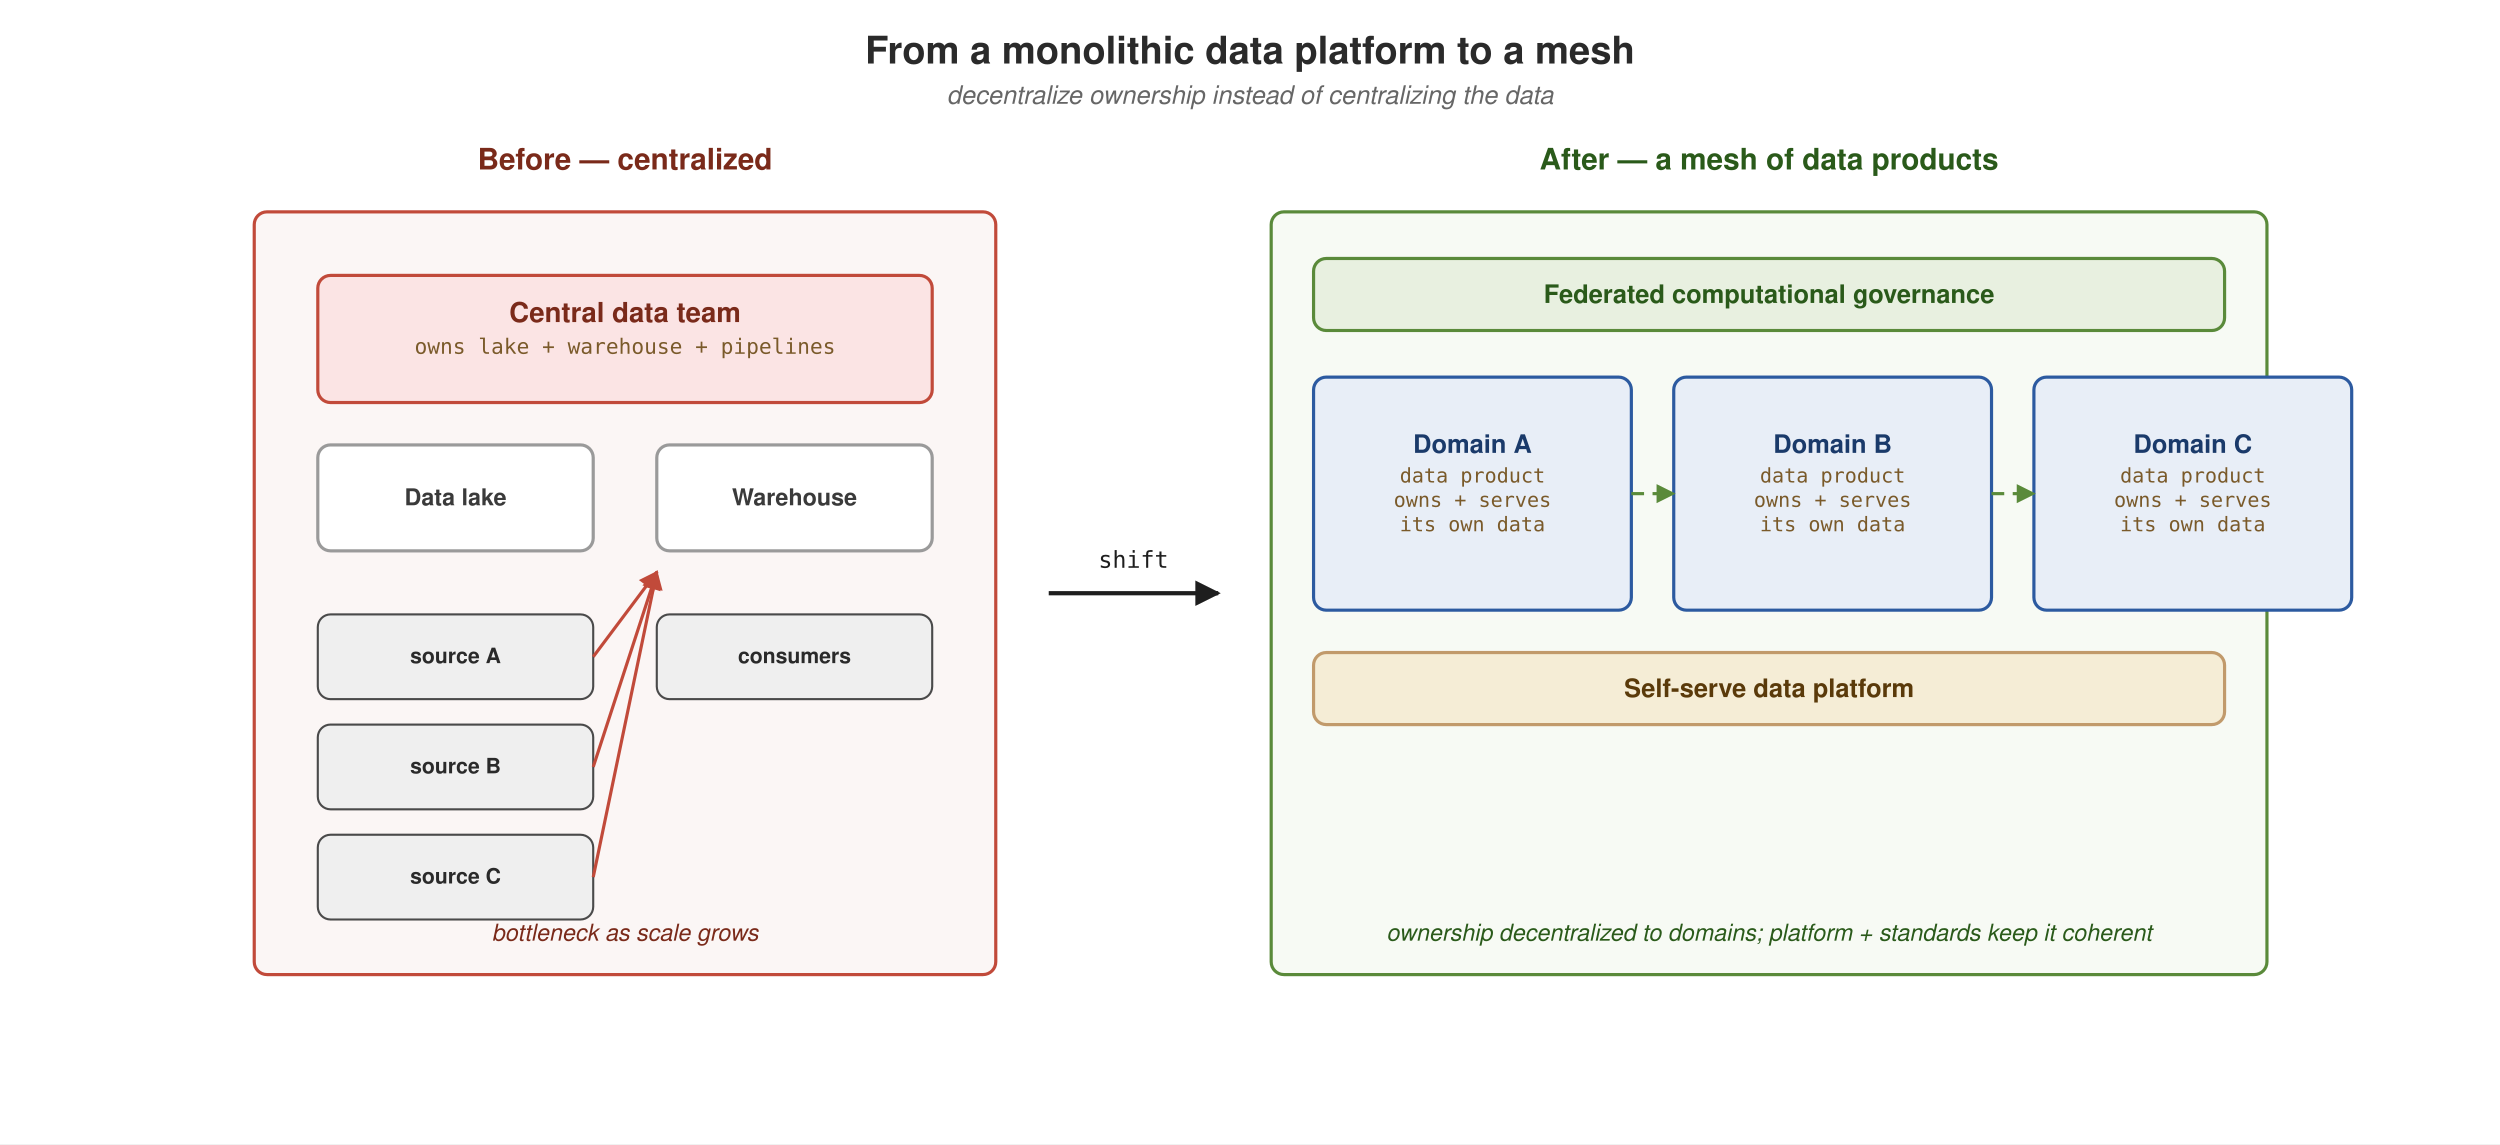
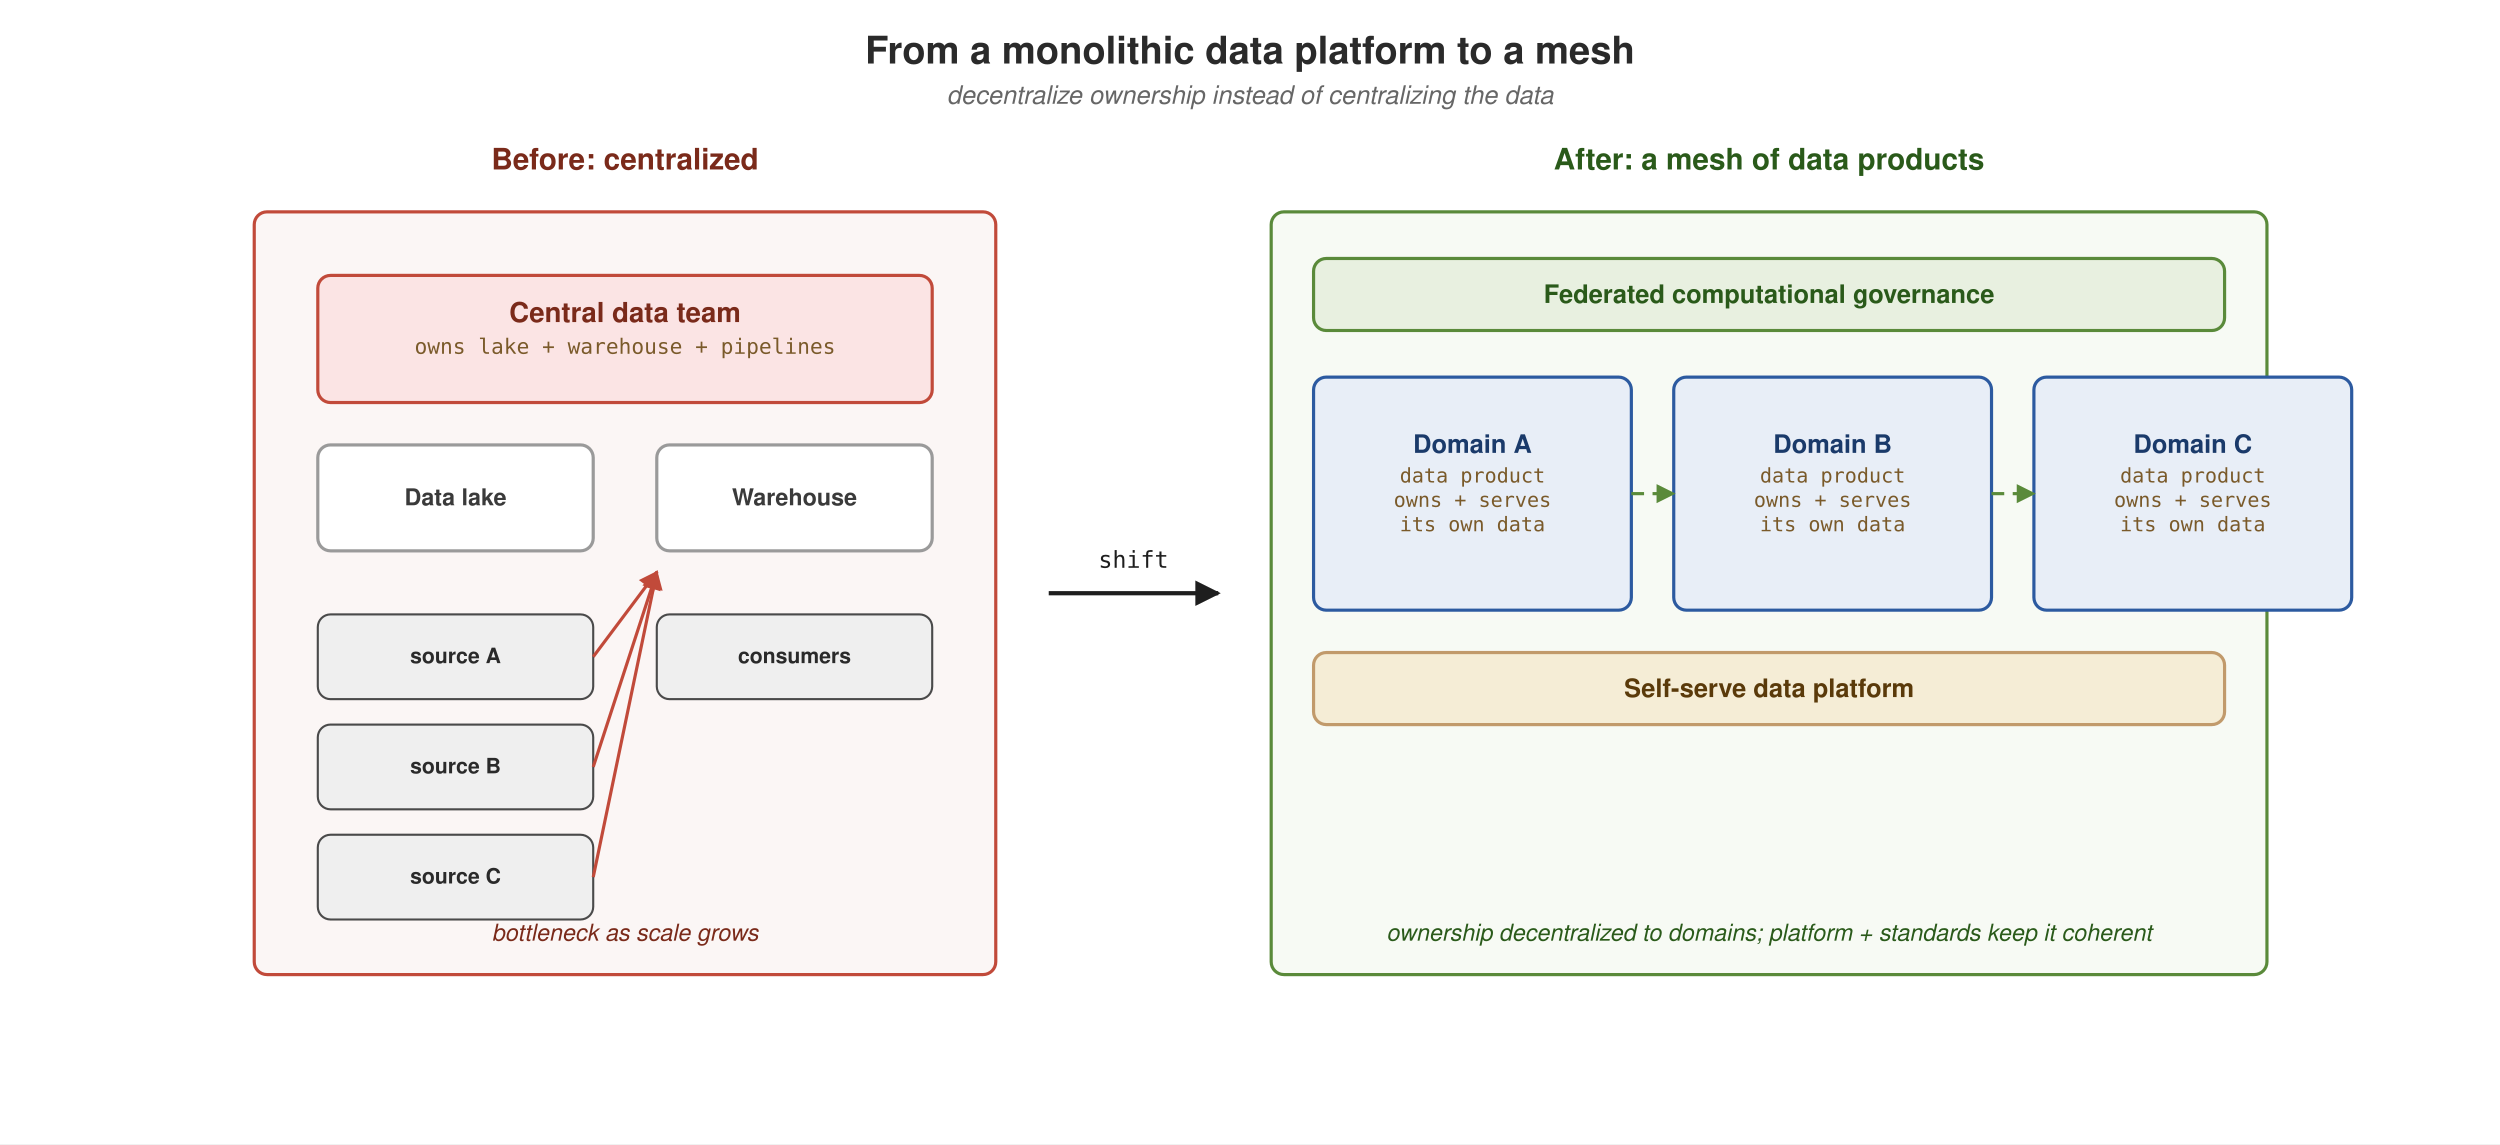
<svg xmlns="http://www.w3.org/2000/svg" viewBox="0 0 1180 540" font-family="Helvetica, -apple-system, 'Segoe UI', Roboto, sans-serif">
  <rect x="0" y="0" width="1180" height="540" fill="#ffffff" />
  <defs>
    <marker id="mk_1e1e1e_solid" viewBox="0 0 10 10" refX="9" refY="5" markerWidth="6" markerHeight="6" orient="auto">
      <path d="M0,0 L10,5 L0,10 z" fill="#1e1e1e" />
    </marker>
    <marker id="mk_5a8a3a_dashed" viewBox="0 0 10 10" refX="9" refY="5" markerWidth="6" markerHeight="6" orient="auto">
      <path d="M0,0 L10,5 L0,10 z" fill="#5a8a3a" />
    </marker>
    <marker id="mk_c14a3a_solid" viewBox="0 0 10 10" refX="9" refY="5" markerWidth="6" markerHeight="6" orient="auto">
      <path d="M0,0 L10,5 L0,10 z" fill="#c14a3a" />
    </marker>
  </defs>
  <text x="590.0" y="30" font-size="18" fill="#2a2a2a" text-anchor="middle" font-weight="700">From a monolithic data platform to a mesh</text>
  <text x="590.0" y="49" font-size="12" fill="#666666" text-anchor="middle" font-style="italic">decentralize ownership instead of centralizing the data</text>
-   <text x="295" y="80" font-size="14" fill="#7a2a1a" text-anchor="middle" font-weight="700">Before — centralized</text>
+   <text x="295" y="80" font-size="14" fill="#7a2a1a" text-anchor="middle" font-weight="700">Before: centralized</text>
  <rect x="120" y="100" width="350" height="360" fill="#fbf6f5" stroke="#c14a3a" stroke-width="1.5" rx="6" />
  <text x="295.0" y="284.5" font-size="13" fill="#c14a3a" text-anchor="middle" font-weight="600" />
  <rect x="150" y="130" width="290" height="60" fill="#fbe4e4" stroke="#c14a3a" stroke-width="1.5" rx="6" />
  <text x="295.0" y="152.0" font-size="13" fill="#7a2a1a" text-anchor="middle" font-weight="600">Central data team</text>
  <text x="295.0" y="167.0" font-size="10" fill="#7a5a2a" text-anchor="middle" font-family="'SF Mono', Menlo, monospace">owns lake + warehouse + pipelines</text>
  <rect x="150" y="210" width="130" height="50" fill="#ffffff" stroke="#9a9a9a" stroke-width="1.5" rx="6" />
  <text x="215.0" y="238.5" font-size="11" fill="#3a3a3a" text-anchor="middle" font-weight="600">Data lake</text>
  <rect x="310" y="210" width="130" height="50" fill="#ffffff" stroke="#9a9a9a" stroke-width="1.5" rx="6" />
  <text x="375.0" y="238.5" font-size="11" fill="#3a3a3a" text-anchor="middle" font-weight="600">Warehouse</text>
  <rect x="150" y="290" width="130" height="40" fill="#efefef" stroke="#4a4a4a" stroke-width="1" rx="6" />
  <text x="215.0" y="313.0" font-size="10" fill="#2a2a2a" text-anchor="middle" font-weight="600">source A</text>
  <polyline points="280,310 310,270" fill="none" stroke="#c14a3a" stroke-width="1.5" marker-end="url(#mk_c14a3a_solid)" />
  <rect x="150" y="342" width="130" height="40" fill="#efefef" stroke="#4a4a4a" stroke-width="1" rx="6" />
  <text x="215.0" y="365.0" font-size="10" fill="#2a2a2a" text-anchor="middle" font-weight="600">source B</text>
  <polyline points="280,362 310,270" fill="none" stroke="#c14a3a" stroke-width="1.5" marker-end="url(#mk_c14a3a_solid)" />
  <rect x="150" y="394" width="130" height="40" fill="#efefef" stroke="#4a4a4a" stroke-width="1" rx="6" />
  <text x="215.0" y="417.0" font-size="10" fill="#2a2a2a" text-anchor="middle" font-weight="600">source C</text>
  <polyline points="280,414 310,270" fill="none" stroke="#c14a3a" stroke-width="1.5" marker-end="url(#mk_c14a3a_solid)" />
  <rect x="310" y="290" width="130" height="40" fill="#efefef" stroke="#4a4a4a" stroke-width="1" rx="6" />
  <text x="375.0" y="313.0" font-size="10" fill="#2a2a2a" text-anchor="middle" font-weight="600">consumers</text>
  <text x="295" y="444" font-size="11" fill="#7a2a1a" text-anchor="middle" font-style="italic">bottleneck as scale grows</text>
  <polyline points="495,280 575,280" fill="none" stroke="#1e1e1e" stroke-width="2" marker-end="url(#mk_1e1e1e_solid)" />
  <text x="535" y="268" font-size="11" fill="#1e1e1e" text-anchor="middle" font-family="'SF Mono', Menlo, monospace">shift</text>
-   <text x="835" y="80" font-size="14" fill="#2a5a1a" text-anchor="middle" font-weight="700">After — a mesh of data products</text>
+   <text x="835" y="80" font-size="14" fill="#2a5a1a" text-anchor="middle" font-weight="700">After: a mesh of data products</text>
  <rect x="600" y="100" width="470" height="360" fill="#f7faf4" stroke="#5a8a3a" stroke-width="1.5" rx="6" />
  <text x="835.0" y="284.5" font-size="13" fill="#5a8a3a" text-anchor="middle" font-weight="600" />
  <rect x="620" y="122" width="430" height="34" fill="#e8f0e0" stroke="#5a8a3a" stroke-width="1.5" rx="6" />
  <text x="835.0" y="143.0" font-size="12" fill="#2a5a1a" text-anchor="middle" font-weight="600">Federated computational governance</text>
  <rect x="620" y="178" width="150" height="110" fill="#e8eef7" stroke="#2c5aa0" stroke-width="1.5" rx="6" />
  <text x="695.0" y="213.75" font-size="12" fill="#1a3a6a" text-anchor="middle" font-weight="600">Domain A</text>
  <text x="695.0" y="227.75" font-size="9.5" fill="#7a5a2a" text-anchor="middle" font-family="'SF Mono', Menlo, monospace">data product</text>
  <text x="695.0" y="239.25" font-size="9.5" fill="#7a5a2a" text-anchor="middle" font-family="'SF Mono', Menlo, monospace">owns + serves</text>
  <text x="695.0" y="250.75" font-size="9.5" fill="#7a5a2a" text-anchor="middle" font-family="'SF Mono', Menlo, monospace">its own data</text>
  <rect x="790" y="178" width="150" height="110" fill="#e8eef7" stroke="#2c5aa0" stroke-width="1.5" rx="6" />
  <text x="865.0" y="213.75" font-size="12" fill="#1a3a6a" text-anchor="middle" font-weight="600">Domain B</text>
  <text x="865.0" y="227.75" font-size="9.5" fill="#7a5a2a" text-anchor="middle" font-family="'SF Mono', Menlo, monospace">data product</text>
  <text x="865.0" y="239.25" font-size="9.5" fill="#7a5a2a" text-anchor="middle" font-family="'SF Mono', Menlo, monospace">owns + serves</text>
  <text x="865.0" y="250.75" font-size="9.5" fill="#7a5a2a" text-anchor="middle" font-family="'SF Mono', Menlo, monospace">its own data</text>
  <rect x="960" y="178" width="150" height="110" fill="#e8eef7" stroke="#2c5aa0" stroke-width="1.5" rx="6" />
  <text x="1035.0" y="213.75" font-size="12" fill="#1a3a6a" text-anchor="middle" font-weight="600">Domain C</text>
  <text x="1035.0" y="227.75" font-size="9.5" fill="#7a5a2a" text-anchor="middle" font-family="'SF Mono', Menlo, monospace">data product</text>
  <text x="1035.0" y="239.25" font-size="9.5" fill="#7a5a2a" text-anchor="middle" font-family="'SF Mono', Menlo, monospace">owns + serves</text>
  <text x="1035.0" y="250.75" font-size="9.5" fill="#7a5a2a" text-anchor="middle" font-family="'SF Mono', Menlo, monospace">its own data</text>
  <polyline points="770,233 790,233" fill="none" stroke="#5a8a3a" stroke-width="1.5" stroke-dasharray="6,4" marker-end="url(#mk_5a8a3a_dashed)" />
  <polyline points="940,233 960,233" fill="none" stroke="#5a8a3a" stroke-width="1.5" stroke-dasharray="6,4" marker-end="url(#mk_5a8a3a_dashed)" />
  <rect x="620" y="308" width="430" height="34" fill="#f5edd6" stroke="#c19a6b" stroke-width="1.5" rx="6" />
  <text x="835.0" y="329.0" font-size="12" fill="#5a3a0a" text-anchor="middle" font-weight="600">Self-serve data platform</text>
  <text x="835" y="444" font-size="11" fill="#2a5a1a" text-anchor="middle" font-style="italic">ownership decentralized to domains; platform + standards keep it coherent</text>
</svg>
